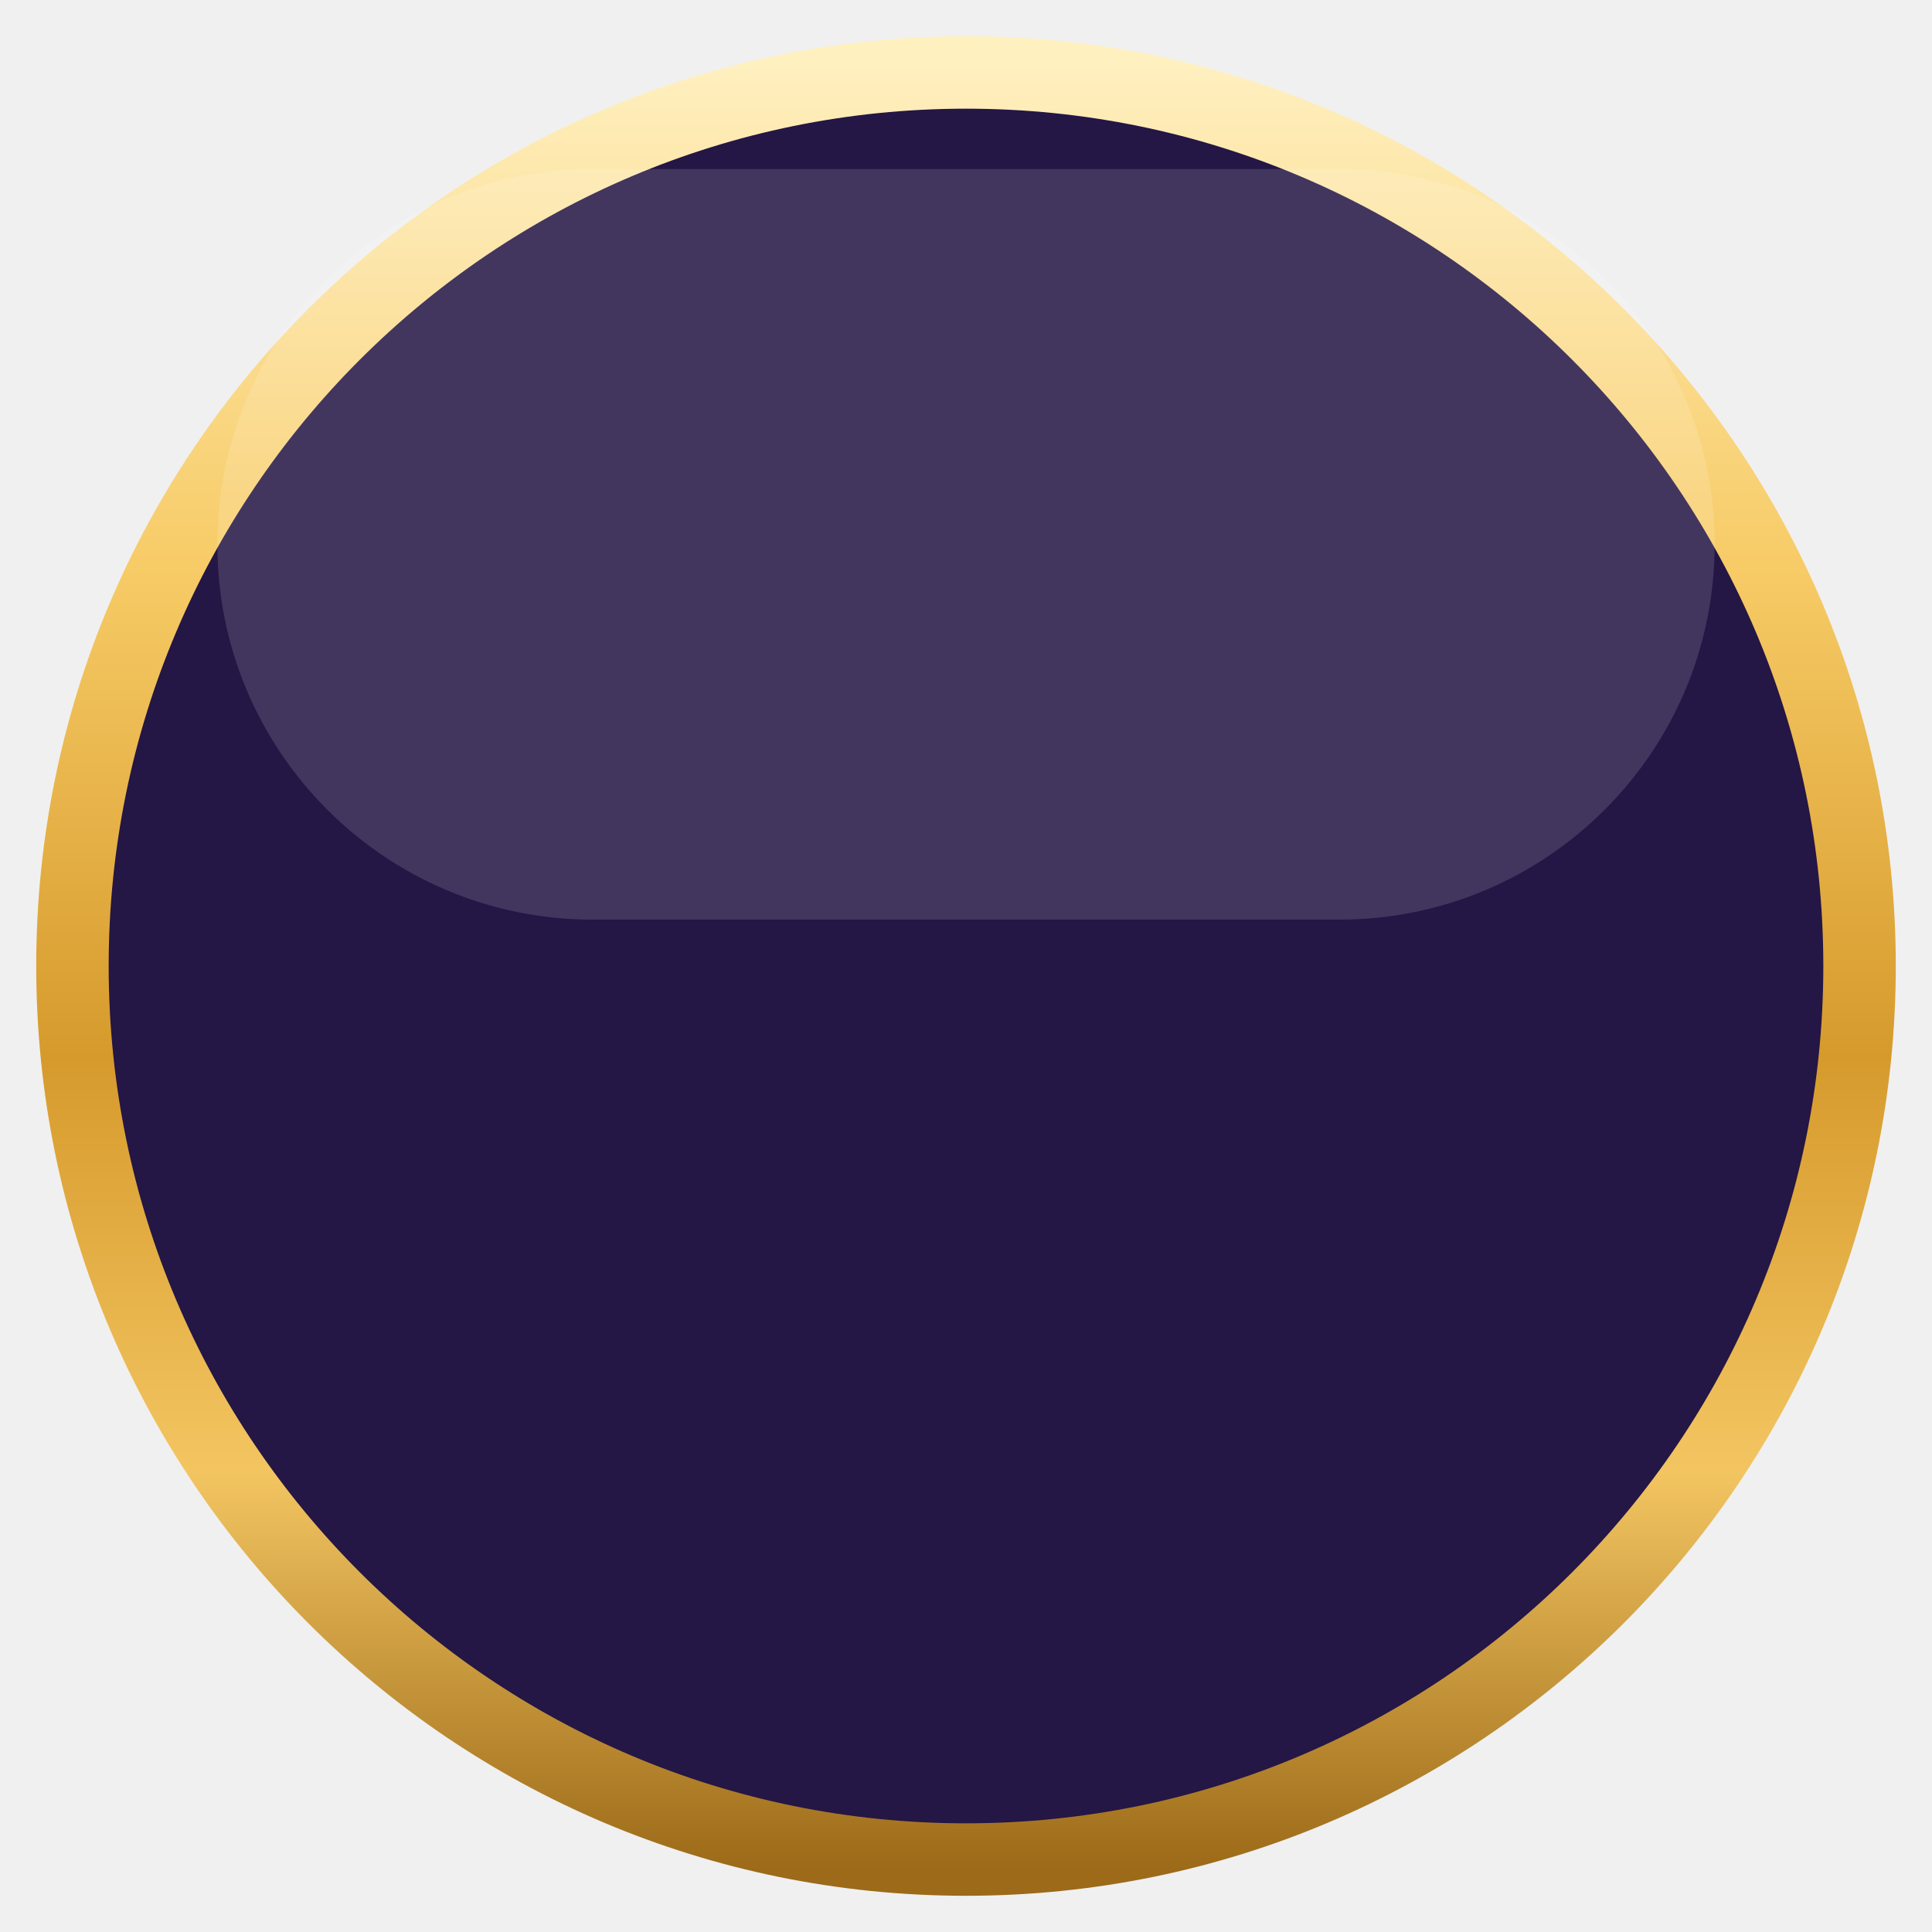
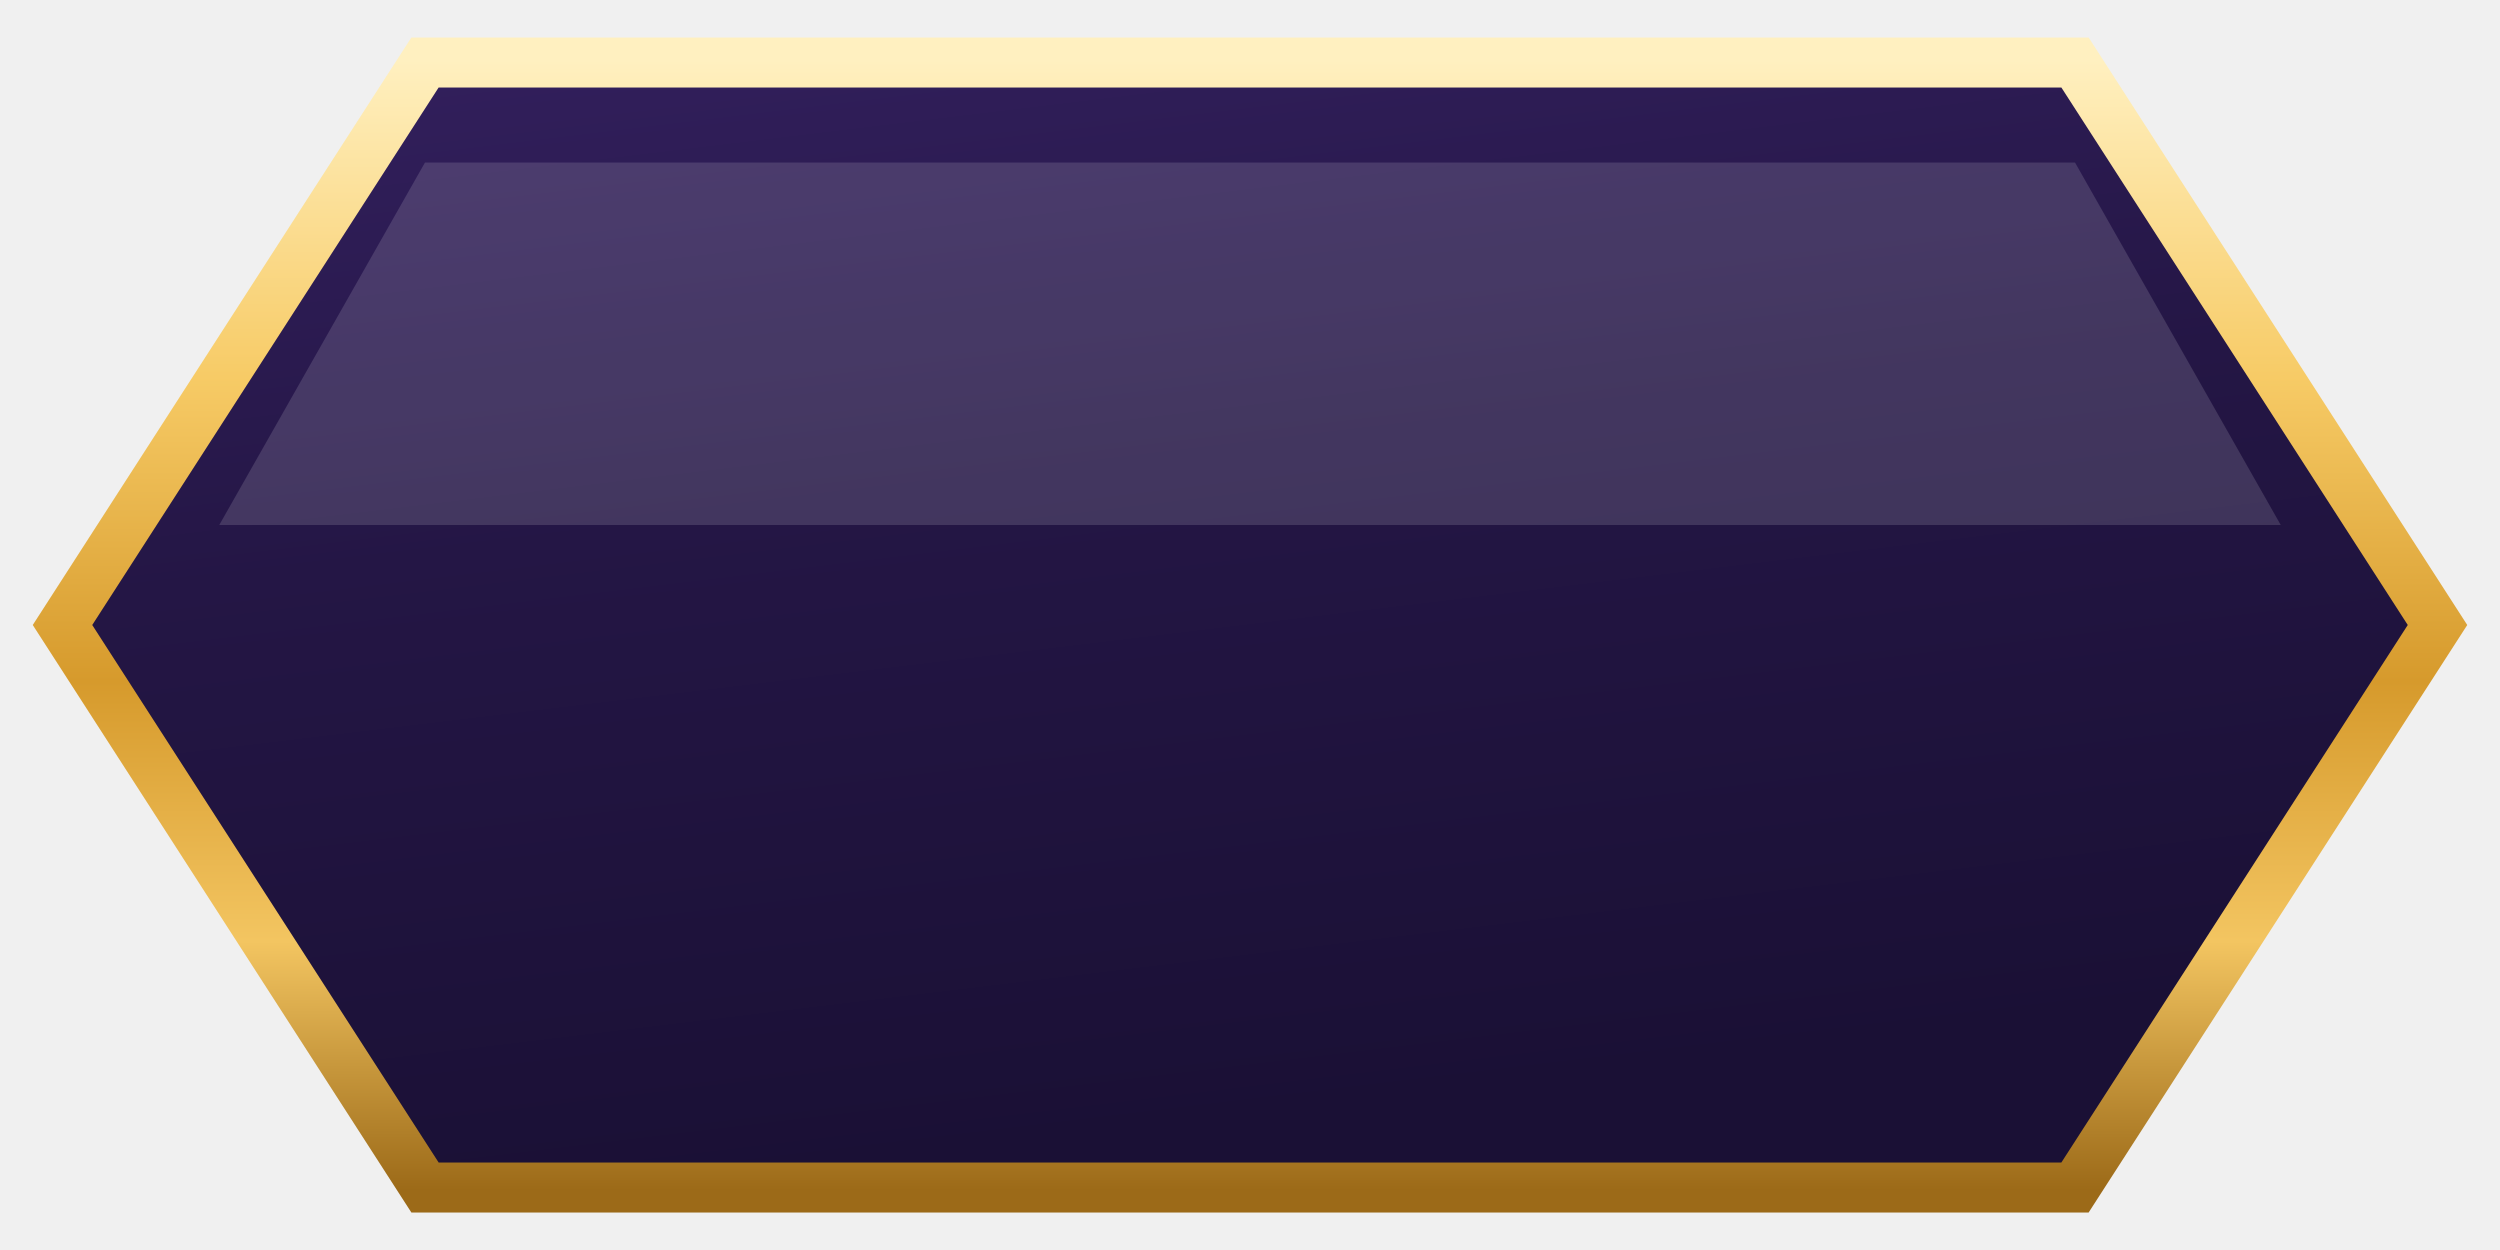
- <svg xmlns="http://www.w3.org/2000/svg" width="80" height="80" viewBox="0 0 80 80">
+ <svg xmlns="http://www.w3.org/2000/svg" width="200" height="100" viewBox="0 0 200 100">
  <defs>
    <linearGradient id="sky" x1="0" y1="0" x2="0.2" y2="1">
      <stop offset="0%" stop-color="#160E33" />
      <stop offset="38%" stop-color="#2A1355" />
      <stop offset="70%" stop-color="#4B1B60" />
      <stop offset="100%" stop-color="#7E2A4A" />
    </linearGradient>
    <radialGradient id="emberGlow" cx="50%" cy="50%" r="50%">
      <stop offset="0%" stop-color="#FFA23A" stop-opacity="0.62" />
      <stop offset="45%" stop-color="#FF6B2B" stop-opacity="0.24" />
      <stop offset="100%" stop-color="#FF6B2B" stop-opacity="0" />
    </radialGradient>
    <radialGradient id="arcaneGlow" cx="50%" cy="50%" r="50%">
      <stop offset="0%" stop-color="#7FD8FF" stop-opacity="0.30" />
      <stop offset="100%" stop-color="#7FD8FF" stop-opacity="0" />
    </radialGradient>
    <linearGradient id="rayFade" x1="0" y1="0" x2="0" y2="1">
      <stop offset="0%" stop-color="#FFE6B0" stop-opacity="0.20" />
      <stop offset="100%" stop-color="#FFE6B0" stop-opacity="0" />
    </linearGradient>
    <linearGradient id="goldBar" x1="0" y1="0" x2="0" y2="1">
      <stop offset="0%" stop-color="#FFF0C0" />
      <stop offset="28%" stop-color="#F7CB66" />
      <stop offset="55%" stop-color="#D69A2C" />
      <stop offset="78%" stop-color="#F3C561" />
      <stop offset="100%" stop-color="#9C6A18" />
    </linearGradient>
    <linearGradient id="goldSoft" x1="0" y1="0" x2="1" y2="1">
      <stop offset="0%" stop-color="#FFE7A8" />
      <stop offset="100%" stop-color="#C4901F" />
    </linearGradient>
    <linearGradient id="goldEdge" x1="0" y1="0" x2="0" y2="1">
      <stop offset="0%" stop-color="#FFF6D8" />
      <stop offset="100%" stop-color="#C08C22" />
    </linearGradient>
    <linearGradient id="panelGlass" x1="0" y1="0" x2="0.25" y2="1">
      <stop offset="0%" stop-color="#33205E" />
      <stop offset="45%" stop-color="#241645" />
      <stop offset="100%" stop-color="#1A1035" />
    </linearGradient>
    <linearGradient id="panelSheen" x1="0" y1="0" x2="0" y2="1">
      <stop offset="0%" stop-color="#FFFFFF" stop-opacity="0.13" />
      <stop offset="60%" stop-color="#FFFFFF" stop-opacity="0.02" />
      <stop offset="100%" stop-color="#FFFFFF" stop-opacity="0" />
    </linearGradient>
    <linearGradient id="inkWell" x1="0" y1="0" x2="0" y2="1">
      <stop offset="0%" stop-color="#120B26" />
      <stop offset="100%" stop-color="#1D1240" />
    </linearGradient>
    <linearGradient id="molten" x1="0" y1="0" x2="0" y2="1">
      <stop offset="0%" stop-color="#FFDE8A" />
      <stop offset="22%" stop-color="#FFA53C" />
      <stop offset="58%" stop-color="#F4682A" />
      <stop offset="100%" stop-color="#C13A1E" />
    </linearGradient>
    <linearGradient id="moltenSheen" x1="0" y1="0" x2="0" y2="1">
      <stop offset="0%" stop-color="#FFFFFF" stop-opacity="0.55" />
      <stop offset="100%" stop-color="#FFFFFF" stop-opacity="0" />
    </linearGradient>
    <linearGradient id="gemCyan" x1="0" y1="0" x2="0.4" y2="1">
      <stop offset="0%" stop-color="#C8F6FF" />
      <stop offset="45%" stop-color="#49C9F0" />
      <stop offset="100%" stop-color="#1A6FA8" />
    </linearGradient>
    <linearGradient id="gemRose" x1="0" y1="0" x2="0.4" y2="1">
      <stop offset="0%" stop-color="#FFD3EC" />
      <stop offset="45%" stop-color="#FF74C0" />
      <stop offset="100%" stop-color="#A62A7A" />
    </linearGradient>
    <linearGradient id="gemMint" x1="0" y1="0" x2="0.4" y2="1">
      <stop offset="0%" stop-color="#CFFFEA" />
      <stop offset="45%" stop-color="#4FE0A6" />
      <stop offset="100%" stop-color="#177C56" />
    </linearGradient>
    <linearGradient id="gemAmethyst" x1="0" y1="0" x2="0.4" y2="1">
      <stop offset="0%" stop-color="#E8D6FF" />
      <stop offset="45%" stop-color="#A879FF" />
      <stop offset="100%" stop-color="#5B2C9E" />
    </linearGradient>
    <linearGradient id="gemGold" x1="0" y1="0" x2="0.4" y2="1">
      <stop offset="0%" stop-color="#FFF3C4" />
      <stop offset="45%" stop-color="#FFC444" />
      <stop offset="100%" stop-color="#A96C10" />
    </linearGradient>
    <linearGradient id="gemRuby" x1="0" y1="0" x2="0.4" y2="1">
      <stop offset="0%" stop-color="#FFD0D6" />
      <stop offset="45%" stop-color="#FF5F72" />
      <stop offset="100%" stop-color="#96162C" />
    </linearGradient>
    <linearGradient id="facetA" x1="0" y1="0" x2="1" y2="1">
      <stop offset="0%" stop-color="#EAFBFF" />
      <stop offset="100%" stop-color="#6FD4F5" />
    </linearGradient>
    <linearGradient id="facetB" x1="0" y1="0" x2="1" y2="1">
      <stop offset="0%" stop-color="#7ED6F7" />
      <stop offset="100%" stop-color="#2A73C9" />
    </linearGradient>
    <linearGradient id="facetC" x1="0" y1="0" x2="0" y2="1">
      <stop offset="0%" stop-color="#B9ECFF" />
      <stop offset="100%" stop-color="#3E97DA" />
    </linearGradient>
    <linearGradient id="fillGold" x1="0" y1="0" x2="0" y2="1">
      <stop offset="0%" stop-color="#FFE7A0" />
      <stop offset="50%" stop-color="#FFB43C" />
      <stop offset="100%" stop-color="#D77C14" />
    </linearGradient>
    <linearGradient id="fillMint" x1="0" y1="0" x2="0" y2="1">
      <stop offset="0%" stop-color="#B8FFE2" />
      <stop offset="50%" stop-color="#43DFA0" />
      <stop offset="100%" stop-color="#189367" />
    </linearGradient>
    <linearGradient id="fillCyan" x1="0" y1="0" x2="0" y2="1">
      <stop offset="0%" stop-color="#CDF3FF" />
      <stop offset="50%" stop-color="#4EC8F2" />
      <stop offset="100%" stop-color="#1B7BB0" />
    </linearGradient>
    <linearGradient id="emberSprite" x1="0" y1="0" x2="0" y2="1">
      <stop offset="0%" stop-color="#FFF0AE" />
      <stop offset="45%" stop-color="#FFB03C" />
      <stop offset="100%" stop-color="#F0632A" />
    </linearGradient>
    <filter id="deepShadow" x="-20%" y="-20%" width="140%" height="150%">
      <feDropShadow dx="0" dy="12" stdDeviation="16" flood-color="#080416" flood-opacity="0.72" />
    </filter>
    <filter id="popShadow" x="-40%" y="-40%" width="180%" height="200%">
      <feDropShadow dx="0" dy="5" stdDeviation="6" flood-color="#0A0518" flood-opacity="0.6" />
    </filter>
    <filter id="goldGlow" x="-45%" y="-45%" width="190%" height="190%">
      <feDropShadow dx="0" dy="0" stdDeviation="11" flood-color="#FFC24A" flood-opacity="0.75" />
    </filter>
    <filter id="moltenGlow" x="-25%" y="-80%" width="150%" height="260%">
      <feDropShadow dx="0" dy="0" stdDeviation="22" flood-color="#FF8A2B" flood-opacity="0.8" />
      <feDropShadow dx="0" dy="10" stdDeviation="16" flood-color="#080416" flood-opacity="0.65" />
    </filter>
    <filter id="arcGlow" x="-45%" y="-45%" width="190%" height="190%">
      <feDropShadow dx="0" dy="0" stdDeviation="9" flood-color="#66D9FF" flood-opacity="0.85" />
    </filter>
    <filter id="softBlur" x="-120%" y="-120%" width="340%" height="340%">
      <feGaussianBlur stdDeviation="5" />
    </filter>
    <filter id="tinyBlur" x="-120%" y="-120%" width="340%" height="340%">
      <feGaussianBlur stdDeviation="1.6" />
    </filter>
    <g id="cornerOrn">
      <path d="M7 44 C7 22 22 7 44 7" fill="none" stroke="url(#goldBar)" stroke-width="2.6" stroke-linecap="round" />
      <path d="M7 62 C7 31 31 7 62 7" fill="none" stroke="url(#goldSoft)" stroke-width="1.2" opacity="0.7" />
      <path d="M20 20 l7.5 -7.5 7.5 7.5 -7.5 7.5 z" fill="url(#goldBar)" />
      <path d="M44 7 c9 0 14 -2.5 17 -7" fill="none" stroke="url(#goldSoft)" stroke-width="1.6" stroke-linecap="round" opacity="0.9" />
      <path d="M7 44 c0 9 -2.5 14 -7 17" fill="none" stroke="url(#goldSoft)" stroke-width="1.6" stroke-linecap="round" opacity="0.9" />
      <circle cx="62" cy="7" r="2.4" fill="url(#goldBar)" />
      <circle cx="7" cy="62" r="2.4" fill="url(#goldBar)" />
    </g>
    <g id="rivet">
      <circle r="5" fill="url(#goldBar)" />
      <circle r="2.4" fill="#FFF4CE" opacity="0.9" />
      <circle r="5" fill="none" stroke="#6E4410" stroke-width="0.9" opacity="0.8" />
    </g>
    <g id="flourish">
      <path d="M-132 0 C -92 -13, -48 -13, -17 0" fill="none" stroke="url(#goldSoft)" stroke-width="2.2" stroke-linecap="round" />
      <path d="M132 0 C 92 -13, 48 -13, 17 0" fill="none" stroke="url(#goldSoft)" stroke-width="2.2" stroke-linecap="round" />
      <path d="M-132 0 c -10 0 -16 5 -18 12" fill="none" stroke="url(#goldSoft)" stroke-width="1.6" stroke-linecap="round" opacity="0.85" />
      <path d="M132 0 c 10 0 16 5 18 12" fill="none" stroke="url(#goldSoft)" stroke-width="1.6" stroke-linecap="round" opacity="0.85" />
      <path d="M0 -11 l11 11 -11 11 -11 -11 z" fill="url(#gemGold)" stroke="#8A5A12" stroke-width="1" />
      <circle cx="-24" cy="2" r="2.6" fill="url(#goldBar)" />
      <circle cx="24" cy="2" r="2.6" fill="url(#goldBar)" />
    </g>
    <g id="sparkle">
      <path d="M0 -16 C2 -5 5 -2 16 0 C5 2 2 5 0 16 C-2 5 -5 2 -16 0 C-5 -2 -2 -5 0 -16 Z" fill="#FFF6D8" />
    </g>
  </defs>
-   <rect x="3" y="3" width="74" height="74" rx="37.0" fill="#241645" />
-   <rect x="3" y="3" width="74" height="74" rx="37.0" fill="none" stroke="url(#goldBar)" stroke-width="3" />
-   <rect x="9" y="7" width="62" height="31.08" rx="15.54" fill="#FFFFFF" opacity="0.14" />
+   <path d="M34 5 h132 l29 45.0 l-29 45.0 h-132 l-29 -45.0 z" fill="url(#panelGlass)" stroke="url(#goldBar)" stroke-width="4" />
+   <clipPath id="PillFrameTopHalf">
+     <rect x="0" y="0" width="200" height="42.0" />
+   </clipPath>
+   <path d="M34 13 h132 l21 37.0 l-21 37.0 h-132 l-21 -37.0 z" fill="#FFFFFF" opacity="0.14" clip-path="url(#PillFrameTopHalf)" />
</svg>
